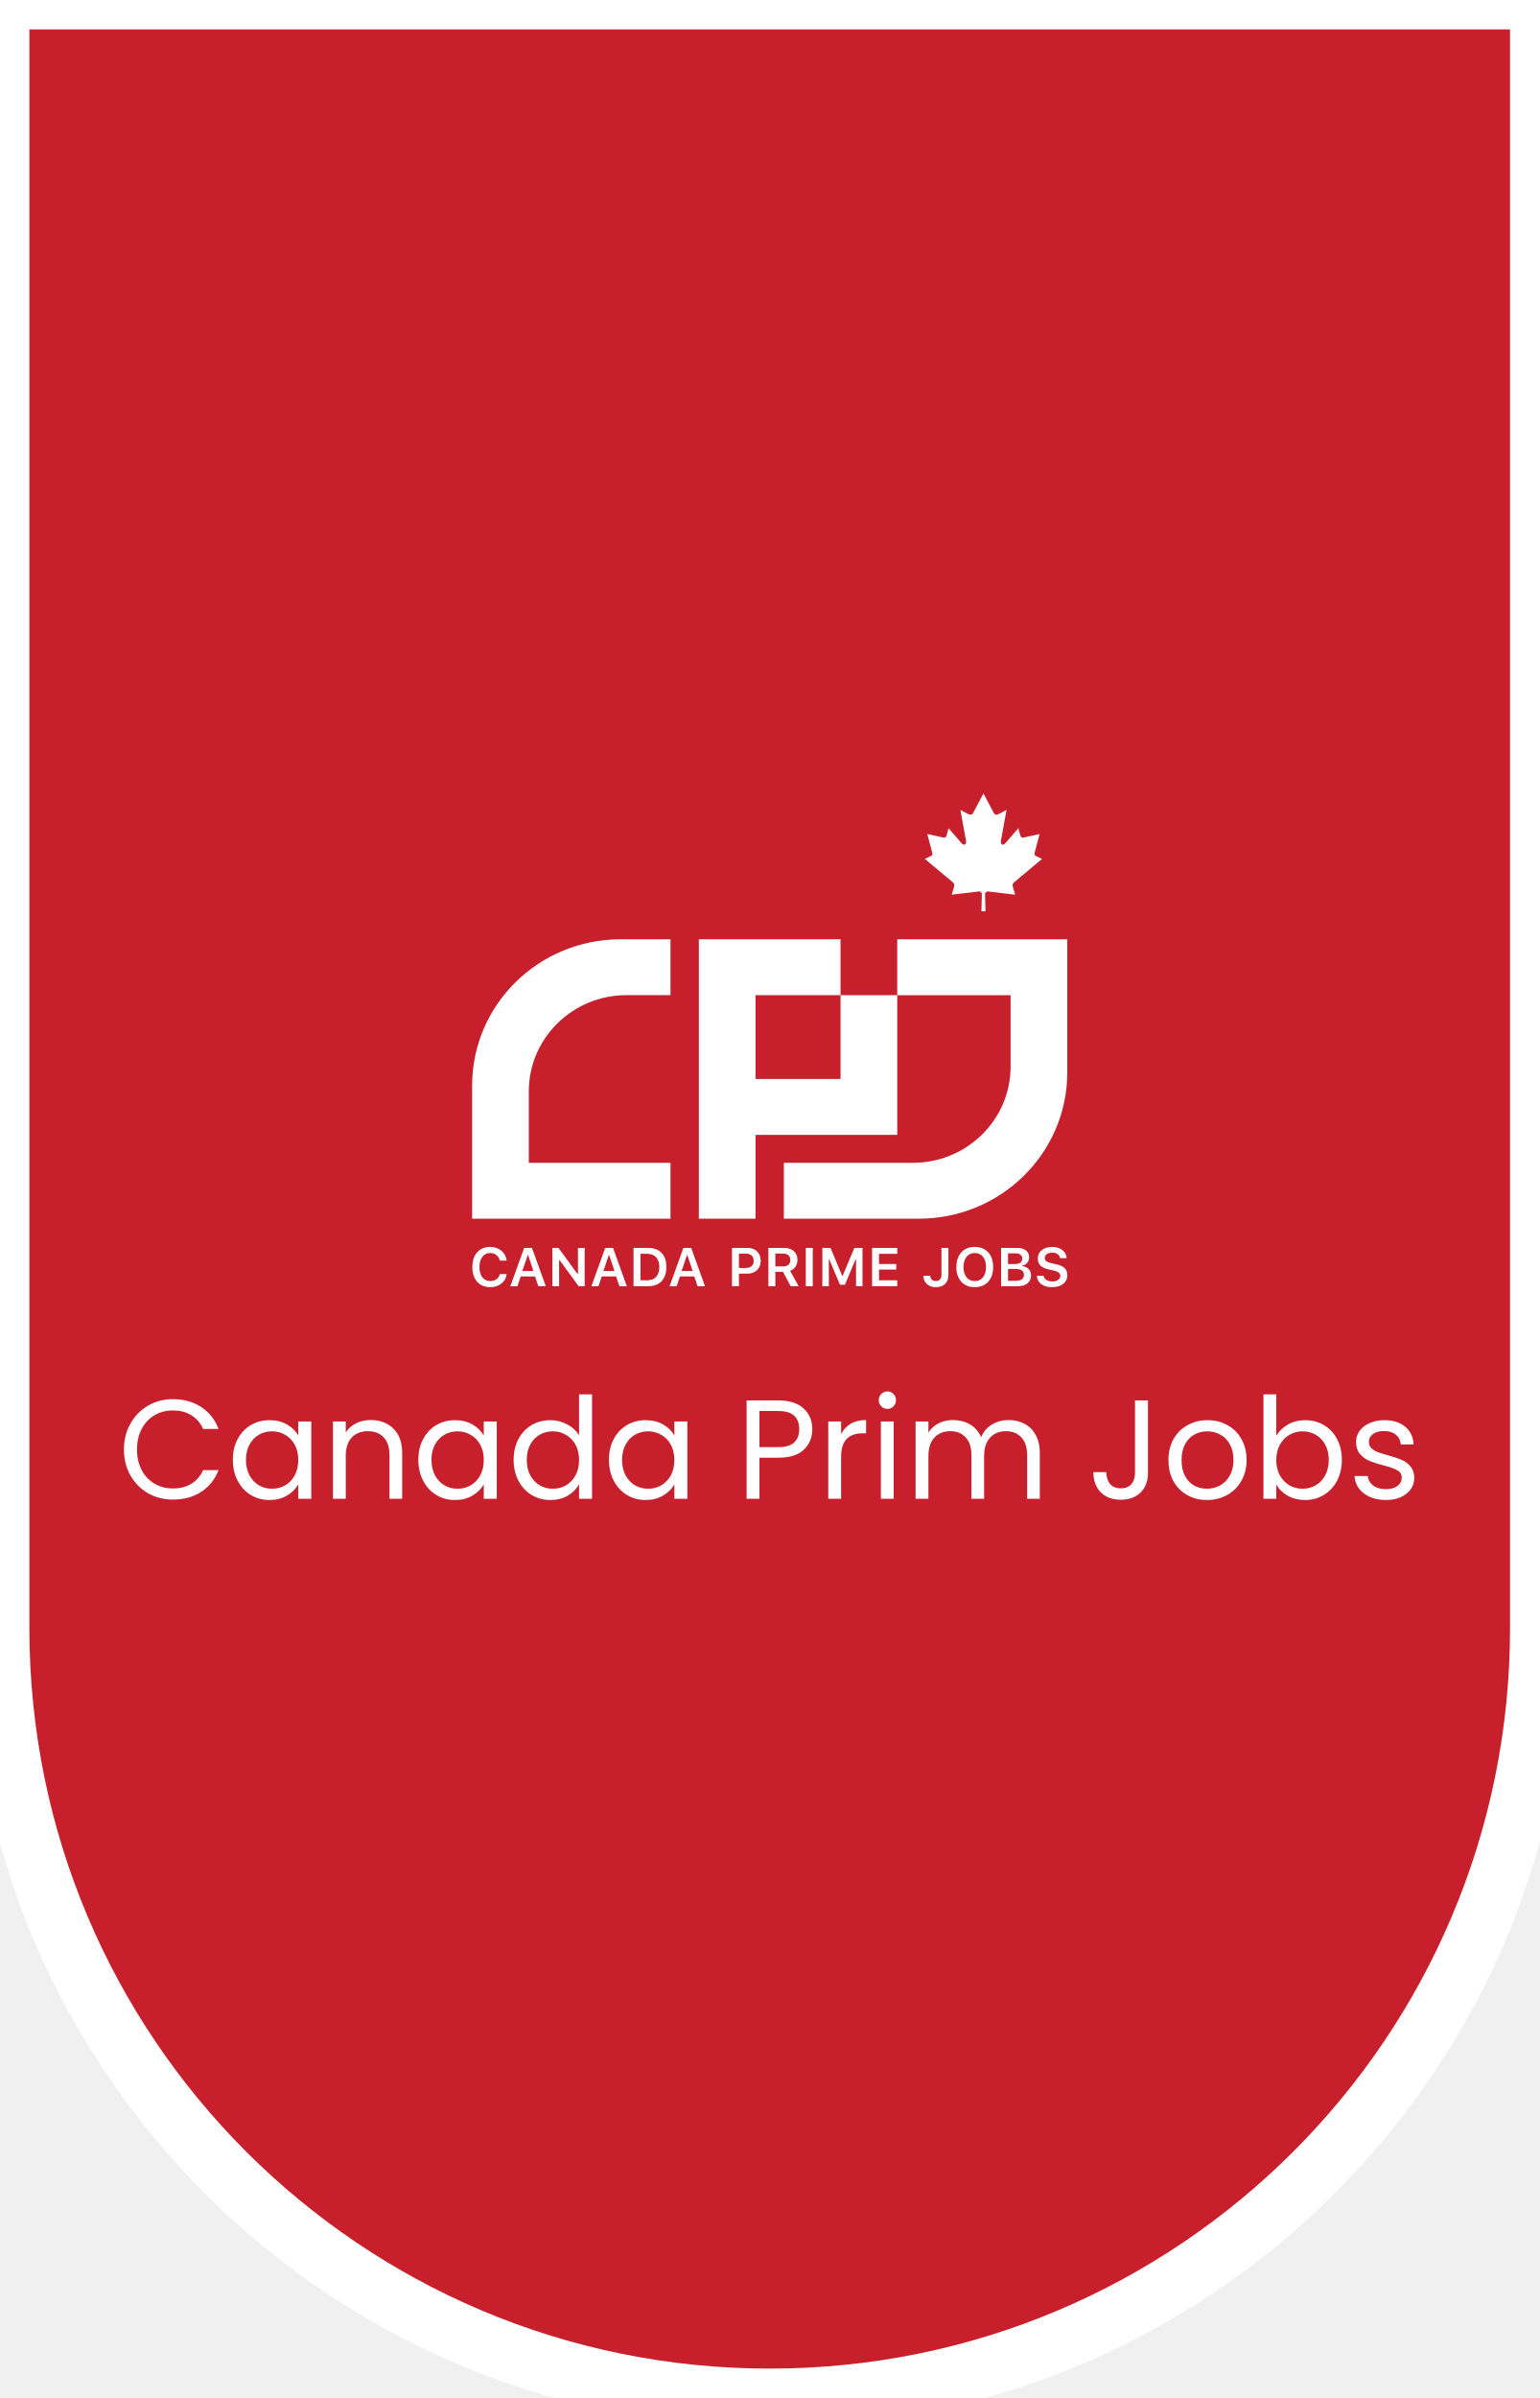
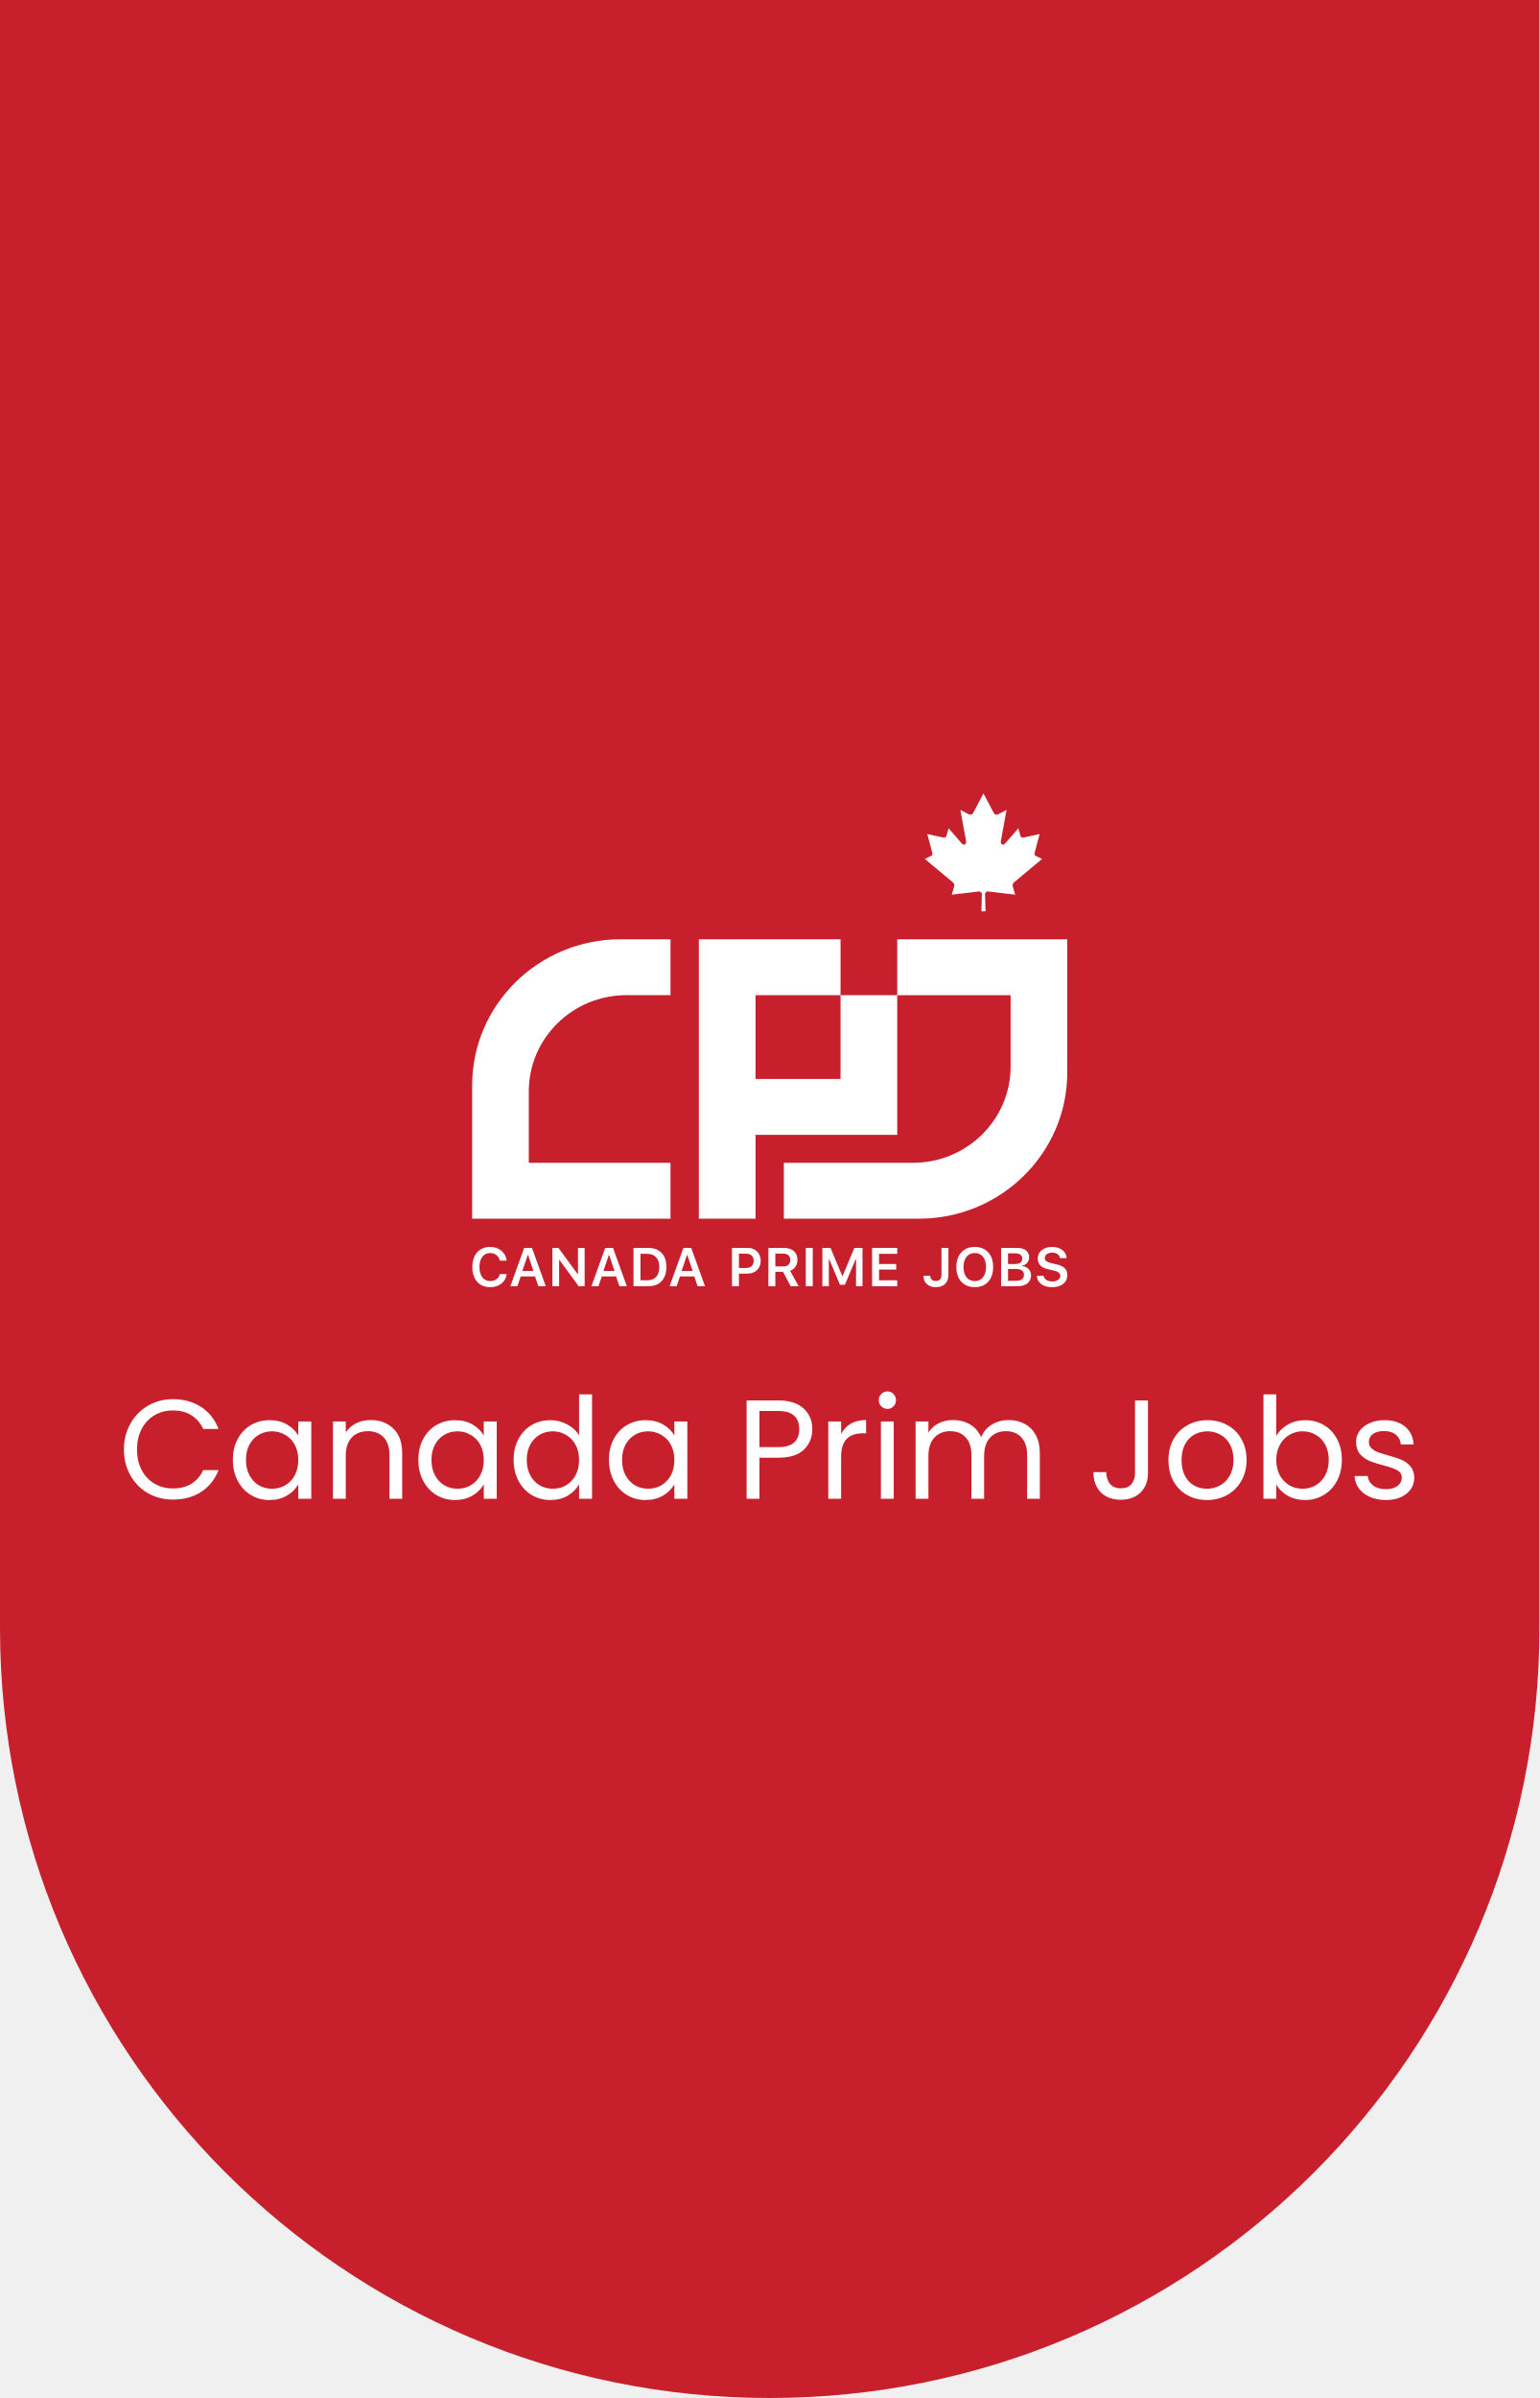
<svg xmlns="http://www.w3.org/2000/svg" width="131" height="204" viewBox="0 0 131 204" fill="none">
-   <path d="M0 0H131V138.5C131 174.675 101.675 204 65.5 204C29.325 204 0 174.675 0 138.5V0Z" fill="#C71F2C" stroke="white" stroke-width="5" />
+   <path d="M0 0H131V138.5C131 174.675 101.675 204 65.5 204C29.325 204 0 174.675 0 138.5V0Z" fill="#C71F2C" />
  <g clip-path="url(#clip0_2563_113853)">
    <path d="M84.006 75.828C84.829 75.925 85.567 76.013 86.389 76.111L86.18 75.404C86.145 75.281 86.193 75.144 86.288 75.067L88.678 73.069L88.182 72.83C87.966 72.748 88.026 72.623 88.105 72.32L88.469 70.953L87.082 71.255C86.947 71.276 86.856 71.187 86.835 71.103L86.656 70.462L85.558 71.726C85.402 71.929 85.087 71.929 85.185 71.461L85.655 68.896L85.026 69.231C84.848 69.332 84.673 69.35 84.573 69.168L83.69 67.5L82.806 69.168C82.707 69.35 82.531 69.332 82.354 69.231L81.725 68.896L82.194 71.461C82.292 71.929 81.977 71.929 81.82 71.726L80.722 70.462L80.543 71.103C80.522 71.188 80.433 71.276 80.298 71.255L78.909 70.953L79.274 72.32C79.351 72.623 79.414 72.748 79.196 72.83L78.7 73.069L81.091 75.067C81.186 75.144 81.234 75.28 81.2 75.404L80.99 76.111C81.813 76.013 82.55 75.925 83.374 75.828L83.555 75.983L83.518 77.528H83.862L83.824 75.983L84.007 75.828H84.006Z" fill="white" />
    <path d="M45 98.92V92.849C45 88.326 48.72 84.659 53.31 84.659H57.058V79.906H52.808C45.832 79.906 40.177 85.479 40.177 92.354V103.673H57.058V98.919H45V98.92Z" fill="white" />
    <path d="M59.47 79.906V103.674H64.293V96.544H76.352V95.428V91.79V84.66H71.528V91.79H64.293V84.66H71.528V79.906H59.47Z" fill="white" />
    <path d="M76.352 84.66V79.906H90.822V91.226C90.822 98.101 85.167 103.674 78.191 103.674H66.704V98.921H77.689C82.278 98.921 85.999 95.255 85.999 90.732V84.66H76.352Z" fill="white" />
    <path d="M41.716 109.5C41.247 109.5 40.876 109.346 40.604 109.04C40.332 108.734 40.196 108.316 40.196 107.79C40.196 107.264 40.332 106.842 40.604 106.536C40.875 106.231 41.245 106.078 41.714 106.078C42.09 106.078 42.408 106.187 42.67 106.405C42.931 106.623 43.079 106.901 43.114 107.242H42.532C42.491 107.046 42.396 106.89 42.248 106.773C42.1 106.656 41.922 106.598 41.714 106.598C41.433 106.598 41.211 106.704 41.047 106.918C40.883 107.131 40.801 107.421 40.801 107.789C40.801 108.156 40.883 108.447 41.047 108.66C41.21 108.874 41.433 108.981 41.716 108.981C41.926 108.981 42.104 108.927 42.252 108.819C42.401 108.711 42.495 108.567 42.535 108.384H43.117C43.077 108.718 42.929 108.987 42.672 109.193C42.415 109.397 42.097 109.5 41.716 109.5Z" fill="white" />
    <path d="M44.905 106.781L44.451 108.125H45.393L44.944 106.781H44.905ZM45.81 109.419L45.53 108.586H44.313L44.029 109.419H43.431L44.604 106.16H45.268L46.444 109.419H45.809H45.81Z" fill="white" />
    <path d="M47.58 109.419H47.009V106.16H47.523L49.145 108.376H49.184V106.16H49.752V109.419H49.241L47.618 107.201H47.58V109.419Z" fill="white" />
    <path d="M51.803 106.781L51.35 108.125H52.291L51.842 106.781H51.803ZM52.708 109.419L52.429 108.586H51.211L50.927 109.419H50.329L51.502 106.16H52.166L53.342 109.419H52.708H52.708Z" fill="white" />
    <path d="M54.502 106.664V108.916H55.073C55.404 108.916 55.657 108.818 55.837 108.622C56.015 108.427 56.105 108.148 56.105 107.784C56.105 107.421 56.014 107.153 55.834 106.958C55.653 106.762 55.4 106.664 55.074 106.664H54.503H54.502ZM53.911 106.16H55.151C55.643 106.16 56.026 106.301 56.298 106.584C56.571 106.866 56.707 107.263 56.707 107.775C56.707 108.288 56.572 108.703 56.3 108.989C56.029 109.276 55.646 109.42 55.151 109.42H53.911V106.161V106.16Z" fill="white" />
    <path d="M58.456 106.781L58.002 108.125H58.944L58.494 106.781H58.456ZM59.361 109.419L59.081 108.586H57.864L57.58 109.419H56.981L58.155 106.16H58.819L59.994 109.419H59.36H59.361Z" fill="white" />
    <path d="M62.881 106.648V107.868H63.466C63.678 107.868 63.843 107.816 63.959 107.71C64.076 107.605 64.135 107.456 64.135 107.263C64.135 107.071 64.077 106.913 63.962 106.807C63.846 106.702 63.681 106.649 63.468 106.649H62.881V106.648ZM62.29 106.16H63.624C63.953 106.16 64.221 106.262 64.427 106.465C64.632 106.668 64.735 106.934 64.735 107.262C64.735 107.591 64.63 107.847 64.418 108.049C64.206 108.25 63.933 108.351 63.599 108.351H62.881V109.42H62.29V106.161V106.16Z" fill="white" />
    <path d="M65.979 106.643V107.734H66.662C66.85 107.734 66.995 107.687 67.098 107.592C67.201 107.497 67.253 107.363 67.253 107.19C67.253 107.017 67.199 106.886 67.091 106.789C66.984 106.692 66.836 106.644 66.648 106.644H65.979V106.643ZM65.979 108.197V109.419H65.388V106.16H66.73C67.078 106.16 67.353 106.252 67.556 106.434C67.759 106.617 67.86 106.865 67.86 107.179C67.86 107.396 67.806 107.587 67.695 107.754C67.585 107.92 67.433 108.038 67.237 108.107L67.959 109.419H67.283L66.634 108.197H65.978H65.979Z" fill="white" />
    <path d="M69.162 106.16H68.571V109.419H69.162V106.16Z" fill="white" />
    <path d="M73.396 109.419H72.846V107.127H72.814L71.9 109.293H71.478L70.564 107.127H70.532V109.419H69.981V106.16H70.674L71.668 108.534H71.709L72.705 106.16H73.396V109.419Z" fill="white" />
    <path d="M76.353 108.916V109.419H74.212V106.16H76.353V106.664H74.803V107.529H76.267V108.003H74.803V108.916H76.353Z" fill="white" />
    <path d="M78.583 108.531H79.16C79.162 108.665 79.206 108.773 79.293 108.854C79.38 108.935 79.494 108.976 79.635 108.976C79.79 108.976 79.91 108.93 79.993 108.84C80.075 108.748 80.117 108.616 80.117 108.441V106.16H80.708V108.446C80.708 108.78 80.613 109.04 80.426 109.224C80.238 109.409 79.976 109.502 79.641 109.502C79.307 109.502 79.068 109.413 78.874 109.237C78.68 109.061 78.583 108.826 78.583 108.533" fill="white" />
    <path d="M82.953 106.596C82.658 106.596 82.424 106.704 82.25 106.919C82.077 107.135 81.99 107.424 81.99 107.788C81.99 108.153 82.076 108.445 82.248 108.66C82.419 108.875 82.654 108.983 82.953 108.983C83.252 108.983 83.479 108.875 83.65 108.659C83.822 108.442 83.908 108.152 83.908 107.788C83.908 107.423 83.822 107.133 83.65 106.918C83.479 106.703 83.246 106.596 82.953 106.596M82.953 106.078C83.432 106.078 83.813 106.232 84.093 106.539C84.373 106.846 84.513 107.262 84.513 107.788C84.513 108.313 84.373 108.73 84.094 109.038C83.814 109.345 83.433 109.5 82.952 109.5C82.471 109.5 82.085 109.346 81.805 109.039C81.524 108.732 81.384 108.315 81.384 107.788C81.384 107.261 81.525 106.846 81.807 106.539C82.089 106.232 82.47 106.078 82.952 106.078" fill="white" />
    <path d="M85.78 108.956H86.467C86.686 108.956 86.852 108.913 86.964 108.827C87.078 108.74 87.134 108.614 87.134 108.449C87.134 108.283 87.075 108.163 86.958 108.078C86.841 107.993 86.67 107.951 86.444 107.951H85.78V108.956ZM85.78 106.623V107.531H86.35C86.56 107.531 86.719 107.492 86.828 107.414C86.938 107.337 86.992 107.224 86.992 107.077C86.992 106.929 86.942 106.822 86.844 106.742C86.744 106.662 86.605 106.622 86.426 106.622H85.78V106.623ZM86.603 109.419H85.189V106.16H86.571C86.884 106.16 87.13 106.233 87.309 106.378C87.488 106.523 87.577 106.722 87.577 106.973C87.577 107.145 87.521 107.298 87.407 107.432C87.294 107.566 87.154 107.646 86.988 107.671V107.712C87.211 107.733 87.392 107.815 87.531 107.959C87.67 108.103 87.739 108.281 87.739 108.493C87.739 108.779 87.638 109.005 87.436 109.171C87.234 109.336 86.956 109.419 86.603 109.419" fill="white" />
    <path d="M88.231 108.534H88.809C88.827 108.68 88.905 108.796 89.041 108.883C89.177 108.97 89.349 109.013 89.558 109.013C89.754 109.013 89.915 108.969 90.041 108.88C90.167 108.792 90.23 108.68 90.23 108.543C90.23 108.425 90.182 108.33 90.086 108.256C89.991 108.182 89.837 108.121 89.624 108.073L89.196 107.976C88.896 107.909 88.674 107.801 88.53 107.651C88.386 107.502 88.314 107.305 88.314 107.063C88.314 106.766 88.426 106.528 88.652 106.348C88.877 106.168 89.174 106.078 89.544 106.078C89.891 106.078 90.178 106.167 90.406 106.345C90.634 106.522 90.755 106.751 90.769 107.031H90.203C90.183 106.888 90.114 106.775 89.994 106.691C89.875 106.606 89.725 106.564 89.543 106.564C89.352 106.564 89.199 106.606 89.084 106.689C88.969 106.773 88.911 106.884 88.911 107.022C88.911 107.133 88.956 107.222 89.046 107.291C89.136 107.359 89.284 107.416 89.488 107.463L89.869 107.55C90.203 107.623 90.446 107.733 90.597 107.879C90.747 108.025 90.823 108.222 90.823 108.471C90.823 108.788 90.706 109.04 90.473 109.224C90.24 109.408 89.924 109.501 89.523 109.501C89.144 109.501 88.839 109.414 88.605 109.239C88.372 109.065 88.248 108.829 88.233 108.534" fill="white" />
  </g>
  <path d="M10.545 123.312C10.545 122.496 10.729 121.764 11.097 121.116C11.465 120.46 11.965 119.948 12.597 119.58C13.237 119.212 13.945 119.028 14.721 119.028C15.633 119.028 16.429 119.248 17.109 119.688C17.789 120.128 18.285 120.752 18.597 121.56H17.289C17.057 121.056 16.721 120.668 16.281 120.396C15.849 120.124 15.329 119.988 14.721 119.988C14.137 119.988 13.613 120.124 13.149 120.396C12.685 120.668 12.321 121.056 12.057 121.56C11.793 122.056 11.661 122.64 11.661 123.312C11.661 123.976 11.793 124.56 12.057 125.064C12.321 125.56 12.685 125.944 13.149 126.216C13.613 126.488 14.137 126.624 14.721 126.624C15.329 126.624 15.849 126.492 16.281 126.228C16.721 125.956 17.057 125.568 17.289 125.064H18.597C18.285 125.864 17.789 126.484 17.109 126.924C16.429 127.356 15.633 127.572 14.721 127.572C13.945 127.572 13.237 127.392 12.597 127.032C11.965 126.664 11.465 126.156 11.097 125.508C10.729 124.86 10.545 124.128 10.545 123.312ZM19.815 124.188C19.815 123.516 19.951 122.928 20.223 122.424C20.495 121.912 20.867 121.516 21.339 121.236C21.819 120.956 22.351 120.816 22.935 120.816C23.511 120.816 24.011 120.94 24.435 121.188C24.859 121.436 25.175 121.748 25.383 122.124V120.924H26.487V127.5H25.383V126.276C25.167 126.66 24.843 126.98 24.411 127.236C23.987 127.484 23.491 127.608 22.923 127.608C22.339 127.608 21.811 127.464 21.339 127.176C20.867 126.888 20.495 126.484 20.223 125.964C19.951 125.444 19.815 124.852 19.815 124.188ZM25.383 124.2C25.383 123.704 25.283 123.272 25.083 122.904C24.883 122.536 24.611 122.256 24.267 122.064C23.931 121.864 23.559 121.764 23.151 121.764C22.743 121.764 22.371 121.86 22.035 122.052C21.699 122.244 21.431 122.524 21.231 122.892C21.031 123.26 20.931 123.692 20.931 124.188C20.931 124.692 21.031 125.132 21.231 125.508C21.431 125.876 21.699 126.16 22.035 126.36C22.371 126.552 22.743 126.648 23.151 126.648C23.559 126.648 23.931 126.552 24.267 126.36C24.611 126.16 24.883 125.876 25.083 125.508C25.283 125.132 25.383 124.696 25.383 124.2ZM31.536 120.804C32.336 120.804 32.984 121.048 33.48 121.536C33.976 122.016 34.224 122.712 34.224 123.624V127.5H33.144V123.78C33.144 123.124 32.98 122.624 32.652 122.28C32.324 121.928 31.876 121.752 31.308 121.752C30.732 121.752 30.272 121.932 29.928 122.292C29.592 122.652 29.424 123.176 29.424 123.864V127.5H28.332V120.924H29.424V121.86C29.64 121.524 29.932 121.264 30.3 121.08C30.676 120.896 31.088 120.804 31.536 120.804ZM35.6 124.188C35.6 123.516 35.736 122.928 36.008 122.424C36.28 121.912 36.652 121.516 37.124 121.236C37.604 120.956 38.136 120.816 38.72 120.816C39.296 120.816 39.796 120.94 40.22 121.188C40.644 121.436 40.96 121.748 41.168 122.124V120.924H42.272V127.5H41.168V126.276C40.952 126.66 40.628 126.98 40.196 127.236C39.772 127.484 39.276 127.608 38.708 127.608C38.124 127.608 37.596 127.464 37.124 127.176C36.652 126.888 36.28 126.484 36.008 125.964C35.736 125.444 35.6 124.852 35.6 124.188ZM41.168 124.2C41.168 123.704 41.068 123.272 40.868 122.904C40.668 122.536 40.396 122.256 40.052 122.064C39.716 121.864 39.344 121.764 38.936 121.764C38.528 121.764 38.156 121.86 37.82 122.052C37.484 122.244 37.216 122.524 37.016 122.892C36.816 123.26 36.716 123.692 36.716 124.188C36.716 124.692 36.816 125.132 37.016 125.508C37.216 125.876 37.484 126.16 37.82 126.36C38.156 126.552 38.528 126.648 38.936 126.648C39.344 126.648 39.716 126.552 40.052 126.36C40.396 126.16 40.668 125.876 40.868 125.508C41.068 125.132 41.168 124.696 41.168 124.2ZM43.709 124.188C43.709 123.516 43.845 122.928 44.117 122.424C44.389 121.912 44.761 121.516 45.233 121.236C45.713 120.956 46.249 120.816 46.841 120.816C47.353 120.816 47.829 120.936 48.269 121.176C48.709 121.408 49.045 121.716 49.277 122.1V118.62H50.381V127.5H49.277V126.264C49.061 126.656 48.741 126.98 48.317 127.236C47.893 127.484 47.397 127.608 46.829 127.608C46.245 127.608 45.713 127.464 45.233 127.176C44.761 126.888 44.389 126.484 44.117 125.964C43.845 125.444 43.709 124.852 43.709 124.188ZM49.277 124.2C49.277 123.704 49.177 123.272 48.977 122.904C48.777 122.536 48.505 122.256 48.161 122.064C47.825 121.864 47.453 121.764 47.045 121.764C46.637 121.764 46.265 121.86 45.929 122.052C45.593 122.244 45.325 122.524 45.125 122.892C44.925 123.26 44.825 123.692 44.825 124.188C44.825 124.692 44.925 125.132 45.125 125.508C45.325 125.876 45.593 126.16 45.929 126.36C46.265 126.552 46.637 126.648 47.045 126.648C47.453 126.648 47.825 126.552 48.161 126.36C48.505 126.16 48.777 125.876 48.977 125.508C49.177 125.132 49.277 124.696 49.277 124.2ZM51.819 124.188C51.819 123.516 51.955 122.928 52.227 122.424C52.499 121.912 52.871 121.516 53.343 121.236C53.823 120.956 54.355 120.816 54.939 120.816C55.515 120.816 56.015 120.94 56.439 121.188C56.863 121.436 57.179 121.748 57.387 122.124V120.924H58.491V127.5H57.387V126.276C57.171 126.66 56.847 126.98 56.415 127.236C55.991 127.484 55.495 127.608 54.927 127.608C54.343 127.608 53.815 127.464 53.343 127.176C52.871 126.888 52.499 126.484 52.227 125.964C51.955 125.444 51.819 124.852 51.819 124.188ZM57.387 124.2C57.387 123.704 57.287 123.272 57.087 122.904C56.887 122.536 56.615 122.256 56.271 122.064C55.935 121.864 55.563 121.764 55.155 121.764C54.747 121.764 54.375 121.86 54.039 122.052C53.703 122.244 53.435 122.524 53.235 122.892C53.035 123.26 52.935 123.692 52.935 124.188C52.935 124.692 53.035 125.132 53.235 125.508C53.435 125.876 53.703 126.16 54.039 126.36C54.375 126.552 54.747 126.648 55.155 126.648C55.563 126.648 55.935 126.552 56.271 126.36C56.615 126.16 56.887 125.876 57.087 125.508C57.287 125.132 57.387 124.696 57.387 124.2ZM69.127 121.584C69.127 122.28 68.887 122.86 68.407 123.324C67.935 123.78 67.211 124.008 66.235 124.008H64.627V127.5H63.535V119.136H66.235C67.179 119.136 67.895 119.364 68.383 119.82C68.879 120.276 69.127 120.864 69.127 121.584ZM66.235 123.108C66.843 123.108 67.291 122.976 67.579 122.712C67.867 122.448 68.011 122.072 68.011 121.584C68.011 120.552 67.419 120.036 66.235 120.036H64.627V123.108H66.235ZM71.576 121.992C71.769 121.616 72.04 121.324 72.392 121.116C72.752 120.908 73.189 120.804 73.701 120.804V121.932H73.412C72.189 121.932 71.576 122.596 71.576 123.924V127.5H70.484V120.924H71.576V121.992ZM75.525 119.856C75.317 119.856 75.141 119.784 74.997 119.64C74.853 119.496 74.781 119.32 74.781 119.112C74.781 118.904 74.853 118.728 74.997 118.584C75.141 118.44 75.317 118.368 75.525 118.368C75.725 118.368 75.893 118.44 76.029 118.584C76.173 118.728 76.245 118.904 76.245 119.112C76.245 119.32 76.173 119.496 76.029 119.64C75.893 119.784 75.725 119.856 75.525 119.856ZM76.053 120.924V127.5H74.961V120.924H76.053ZM85.822 120.804C86.334 120.804 86.79 120.912 87.19 121.128C87.59 121.336 87.906 121.652 88.138 122.076C88.37 122.5 88.486 123.016 88.486 123.624V127.5H87.406V123.78C87.406 123.124 87.242 122.624 86.914 122.28C86.594 121.928 86.158 121.752 85.606 121.752C85.038 121.752 84.586 121.936 84.25 122.304C83.914 122.664 83.746 123.188 83.746 123.876V127.5H82.666V123.78C82.666 123.124 82.502 122.624 82.174 122.28C81.854 121.928 81.418 121.752 80.866 121.752C80.298 121.752 79.846 121.936 79.51 122.304C79.174 122.664 79.006 123.188 79.006 123.876V127.5H77.914V120.924H79.006V121.872C79.222 121.528 79.51 121.264 79.87 121.08C80.238 120.896 80.642 120.804 81.082 120.804C81.634 120.804 82.122 120.928 82.546 121.176C82.97 121.424 83.286 121.788 83.494 122.268C83.678 121.804 83.982 121.444 84.406 121.188C84.83 120.932 85.302 120.804 85.822 120.804ZM97.689 119.136V125.316C97.689 126.004 97.477 126.556 97.053 126.972C96.629 127.38 96.069 127.584 95.373 127.584C94.669 127.584 94.105 127.376 93.681 126.96C93.257 126.536 93.045 125.96 93.045 125.232H94.137C94.145 125.64 94.249 125.972 94.449 126.228C94.657 126.484 94.965 126.612 95.373 126.612C95.781 126.612 96.085 126.492 96.285 126.252C96.485 126.004 96.585 125.692 96.585 125.316V119.136H97.689ZM102.708 127.608C102.092 127.608 101.532 127.468 101.028 127.188C100.532 126.908 100.14 126.512 99.852 126C99.572 125.48 99.432 124.88 99.432 124.2C99.432 123.528 99.576 122.936 99.864 122.424C100.16 121.904 100.56 121.508 101.064 121.236C101.568 120.956 102.132 120.816 102.756 120.816C103.38 120.816 103.944 120.956 104.448 121.236C104.952 121.508 105.348 121.9 105.636 122.412C105.932 122.924 106.08 123.52 106.08 124.2C106.08 124.88 105.928 125.48 105.624 126C105.328 126.512 104.924 126.908 104.412 127.188C103.9 127.468 103.332 127.608 102.708 127.608ZM102.708 126.648C103.1 126.648 103.468 126.556 103.812 126.372C104.156 126.188 104.432 125.912 104.64 125.544C104.856 125.176 104.964 124.728 104.964 124.2C104.964 123.672 104.86 123.224 104.652 122.856C104.444 122.488 104.172 122.216 103.836 122.04C103.5 121.856 103.136 121.764 102.744 121.764C102.344 121.764 101.976 121.856 101.64 122.04C101.312 122.216 101.048 122.488 100.848 122.856C100.648 123.224 100.548 123.672 100.548 124.2C100.548 124.736 100.644 125.188 100.836 125.556C101.036 125.924 101.3 126.2 101.628 126.384C101.956 126.56 102.316 126.648 102.708 126.648ZM108.608 122.148C108.832 121.756 109.16 121.436 109.592 121.188C110.024 120.94 110.516 120.816 111.068 120.816C111.66 120.816 112.192 120.956 112.664 121.236C113.136 121.516 113.508 121.912 113.78 122.424C114.052 122.928 114.188 123.516 114.188 124.188C114.188 124.852 114.052 125.444 113.78 125.964C113.508 126.484 113.132 126.888 112.652 127.176C112.18 127.464 111.652 127.608 111.068 127.608C110.5 127.608 110 127.484 109.568 127.236C109.144 126.988 108.824 126.672 108.608 126.288V127.5H107.516V118.62H108.608V122.148ZM113.072 124.188C113.072 123.692 112.972 123.26 112.772 122.892C112.572 122.524 112.3 122.244 111.956 122.052C111.62 121.86 111.248 121.764 110.84 121.764C110.44 121.764 110.068 121.864 109.724 122.064C109.388 122.256 109.116 122.54 108.908 122.916C108.708 123.284 108.608 123.712 108.608 124.2C108.608 124.696 108.708 125.132 108.908 125.508C109.116 125.876 109.388 126.16 109.724 126.36C110.068 126.552 110.44 126.648 110.84 126.648C111.248 126.648 111.62 126.552 111.956 126.36C112.3 126.16 112.572 125.876 112.772 125.508C112.972 125.132 113.072 124.692 113.072 124.188ZM117.953 127.608C117.449 127.608 116.997 127.524 116.597 127.356C116.197 127.18 115.881 126.94 115.649 126.636C115.417 126.324 115.289 125.968 115.265 125.568H116.393C116.425 125.896 116.577 126.164 116.849 126.372C117.129 126.58 117.493 126.684 117.941 126.684C118.357 126.684 118.685 126.592 118.925 126.408C119.165 126.224 119.285 125.992 119.285 125.712C119.285 125.424 119.157 125.212 118.901 125.076C118.645 124.932 118.249 124.792 117.713 124.656C117.225 124.528 116.825 124.4 116.513 124.272C116.209 124.136 115.945 123.94 115.721 123.684C115.505 123.42 115.397 123.076 115.397 122.652C115.397 122.316 115.497 122.008 115.697 121.728C115.897 121.448 116.181 121.228 116.549 121.068C116.917 120.9 117.337 120.816 117.809 120.816C118.537 120.816 119.125 121 119.573 121.368C120.021 121.736 120.261 122.24 120.293 122.88H119.201C119.177 122.536 119.037 122.26 118.781 122.052C118.533 121.844 118.197 121.74 117.773 121.74C117.381 121.74 117.069 121.824 116.837 121.992C116.605 122.16 116.489 122.38 116.489 122.652C116.489 122.868 116.557 123.048 116.693 123.192C116.837 123.328 117.013 123.44 117.221 123.528C117.437 123.608 117.733 123.7 118.109 123.804C118.581 123.932 118.965 124.06 119.261 124.188C119.557 124.308 119.809 124.492 120.017 124.74C120.233 124.988 120.345 125.312 120.353 125.712C120.353 126.072 120.253 126.396 120.053 126.684C119.853 126.972 119.569 127.2 119.201 127.368C118.841 127.528 118.425 127.608 117.953 127.608Z" fill="white" />
  <defs>
    <clipPath id="clip0_2563_113853">
      <rect width="50.647" height="42" fill="white" transform="translate(40.1768 67.5)" />
    </clipPath>
  </defs>
</svg>
